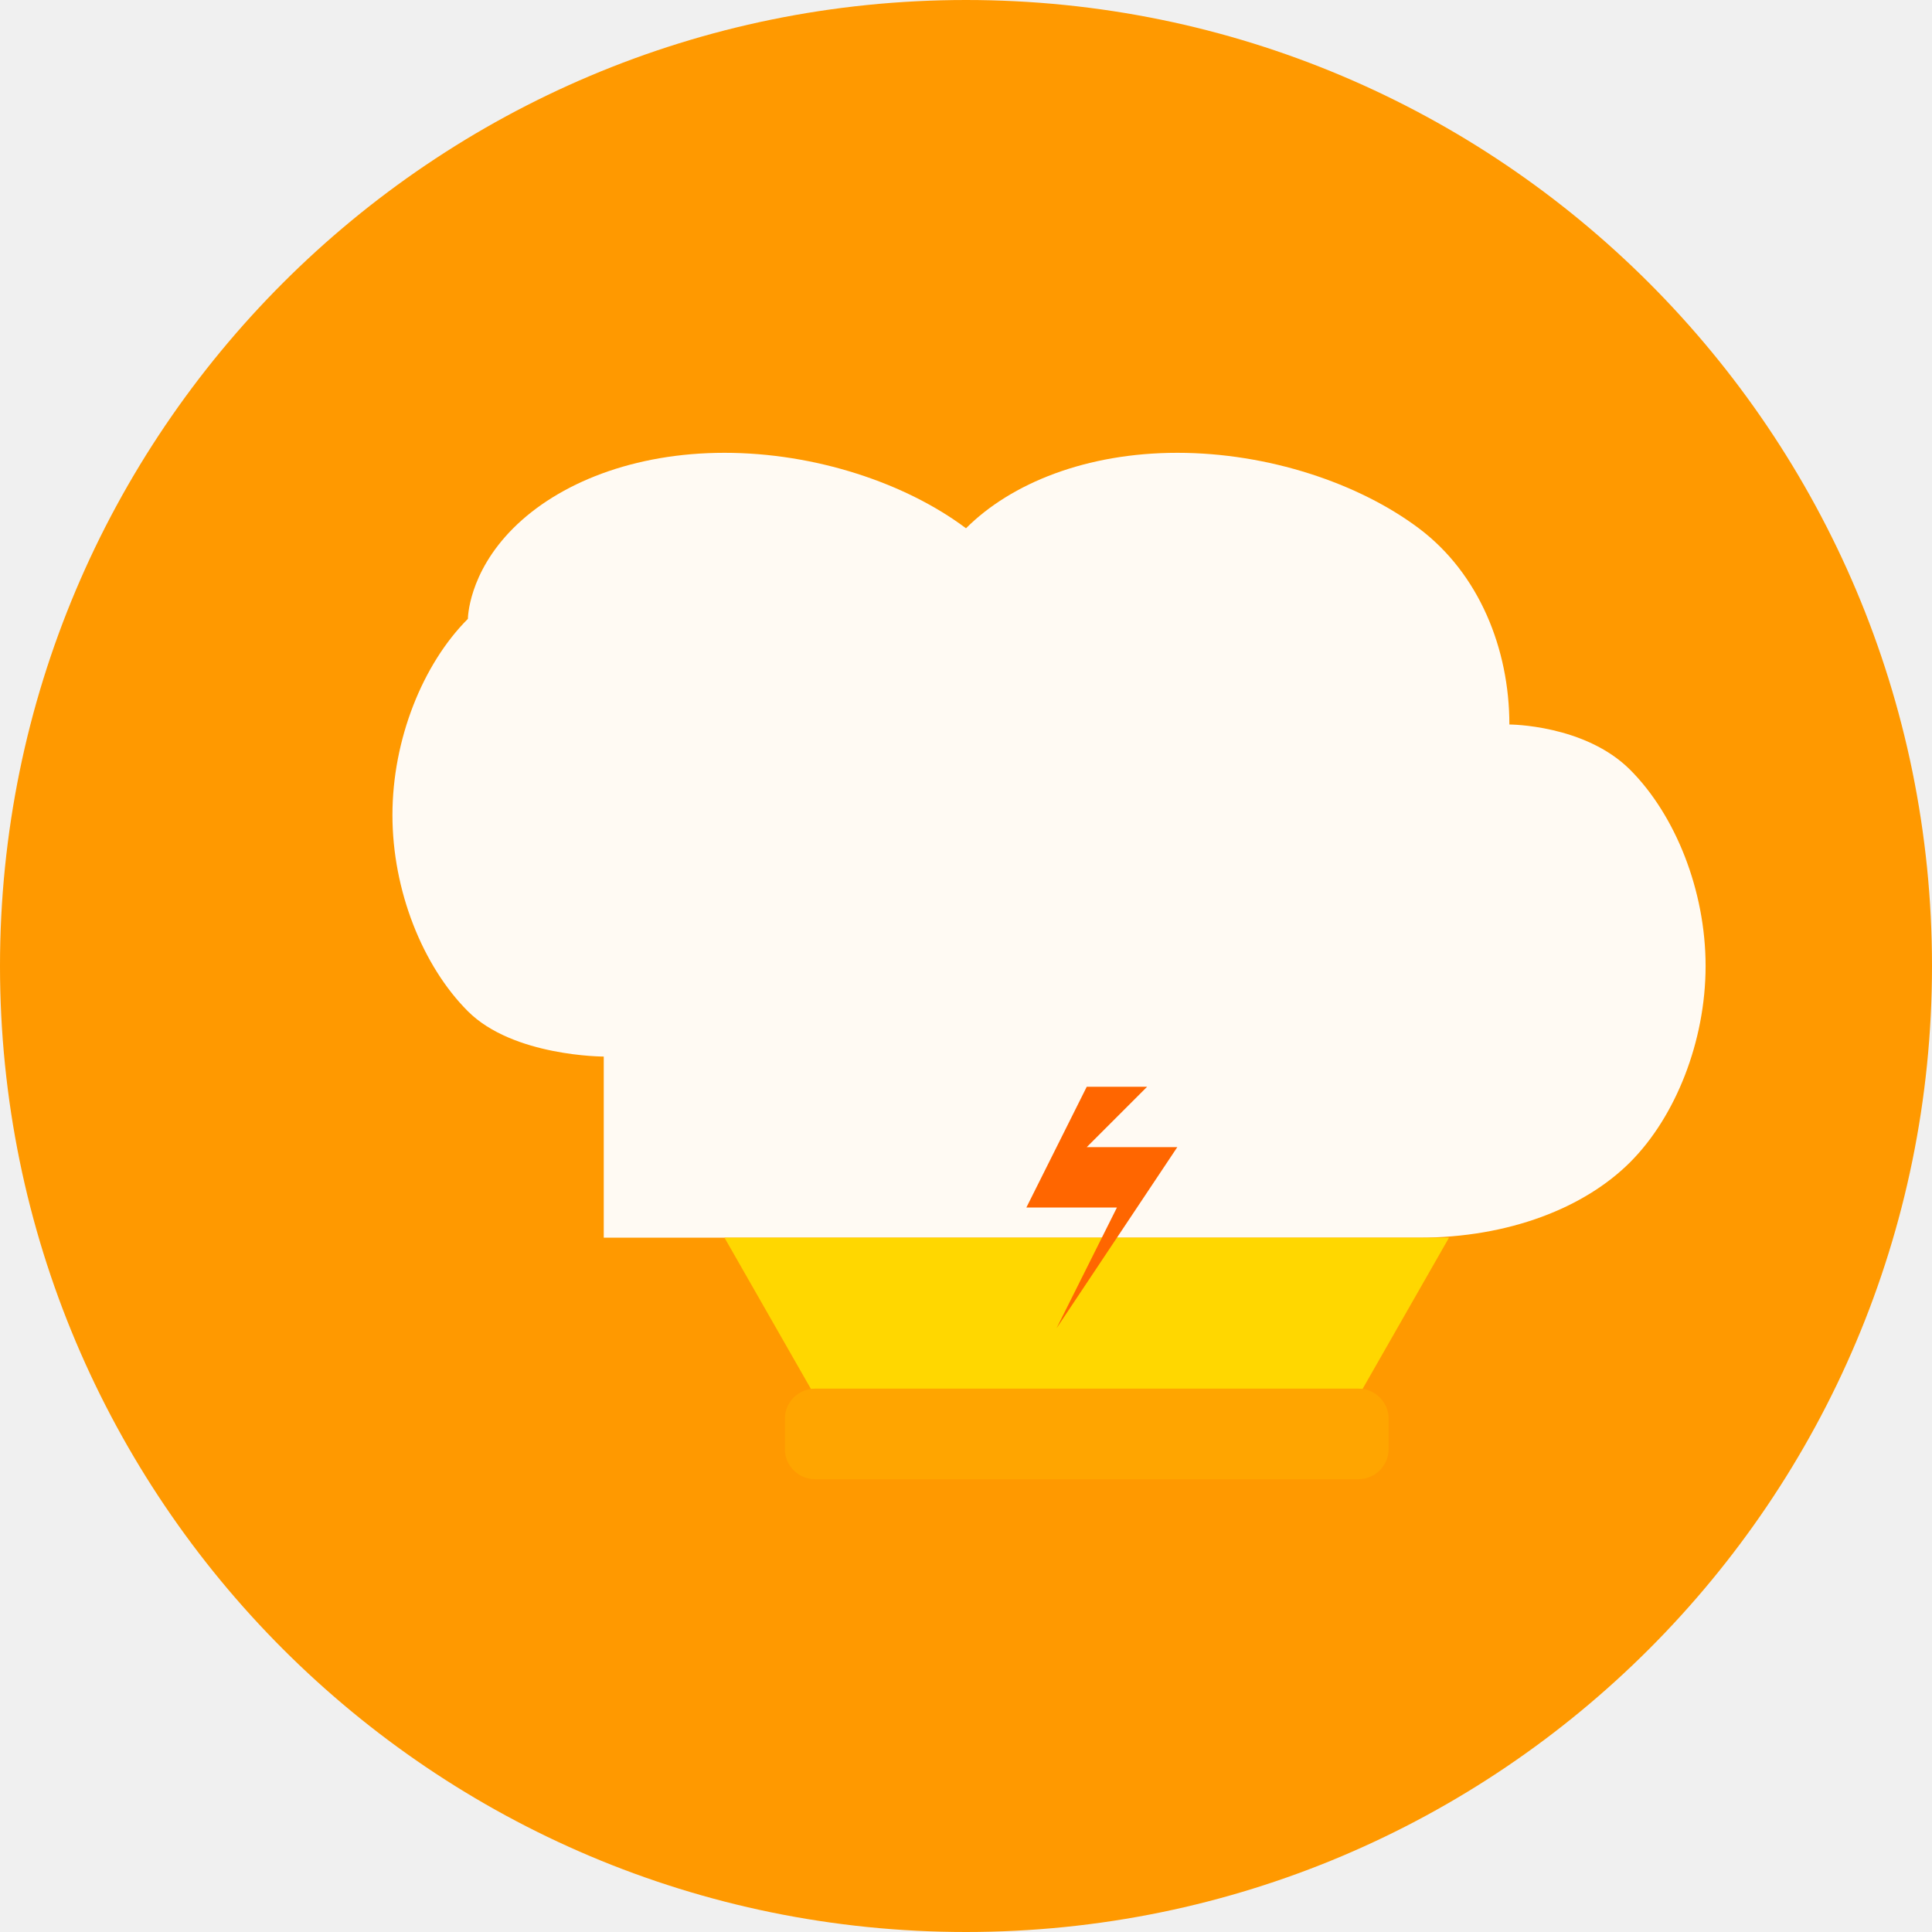
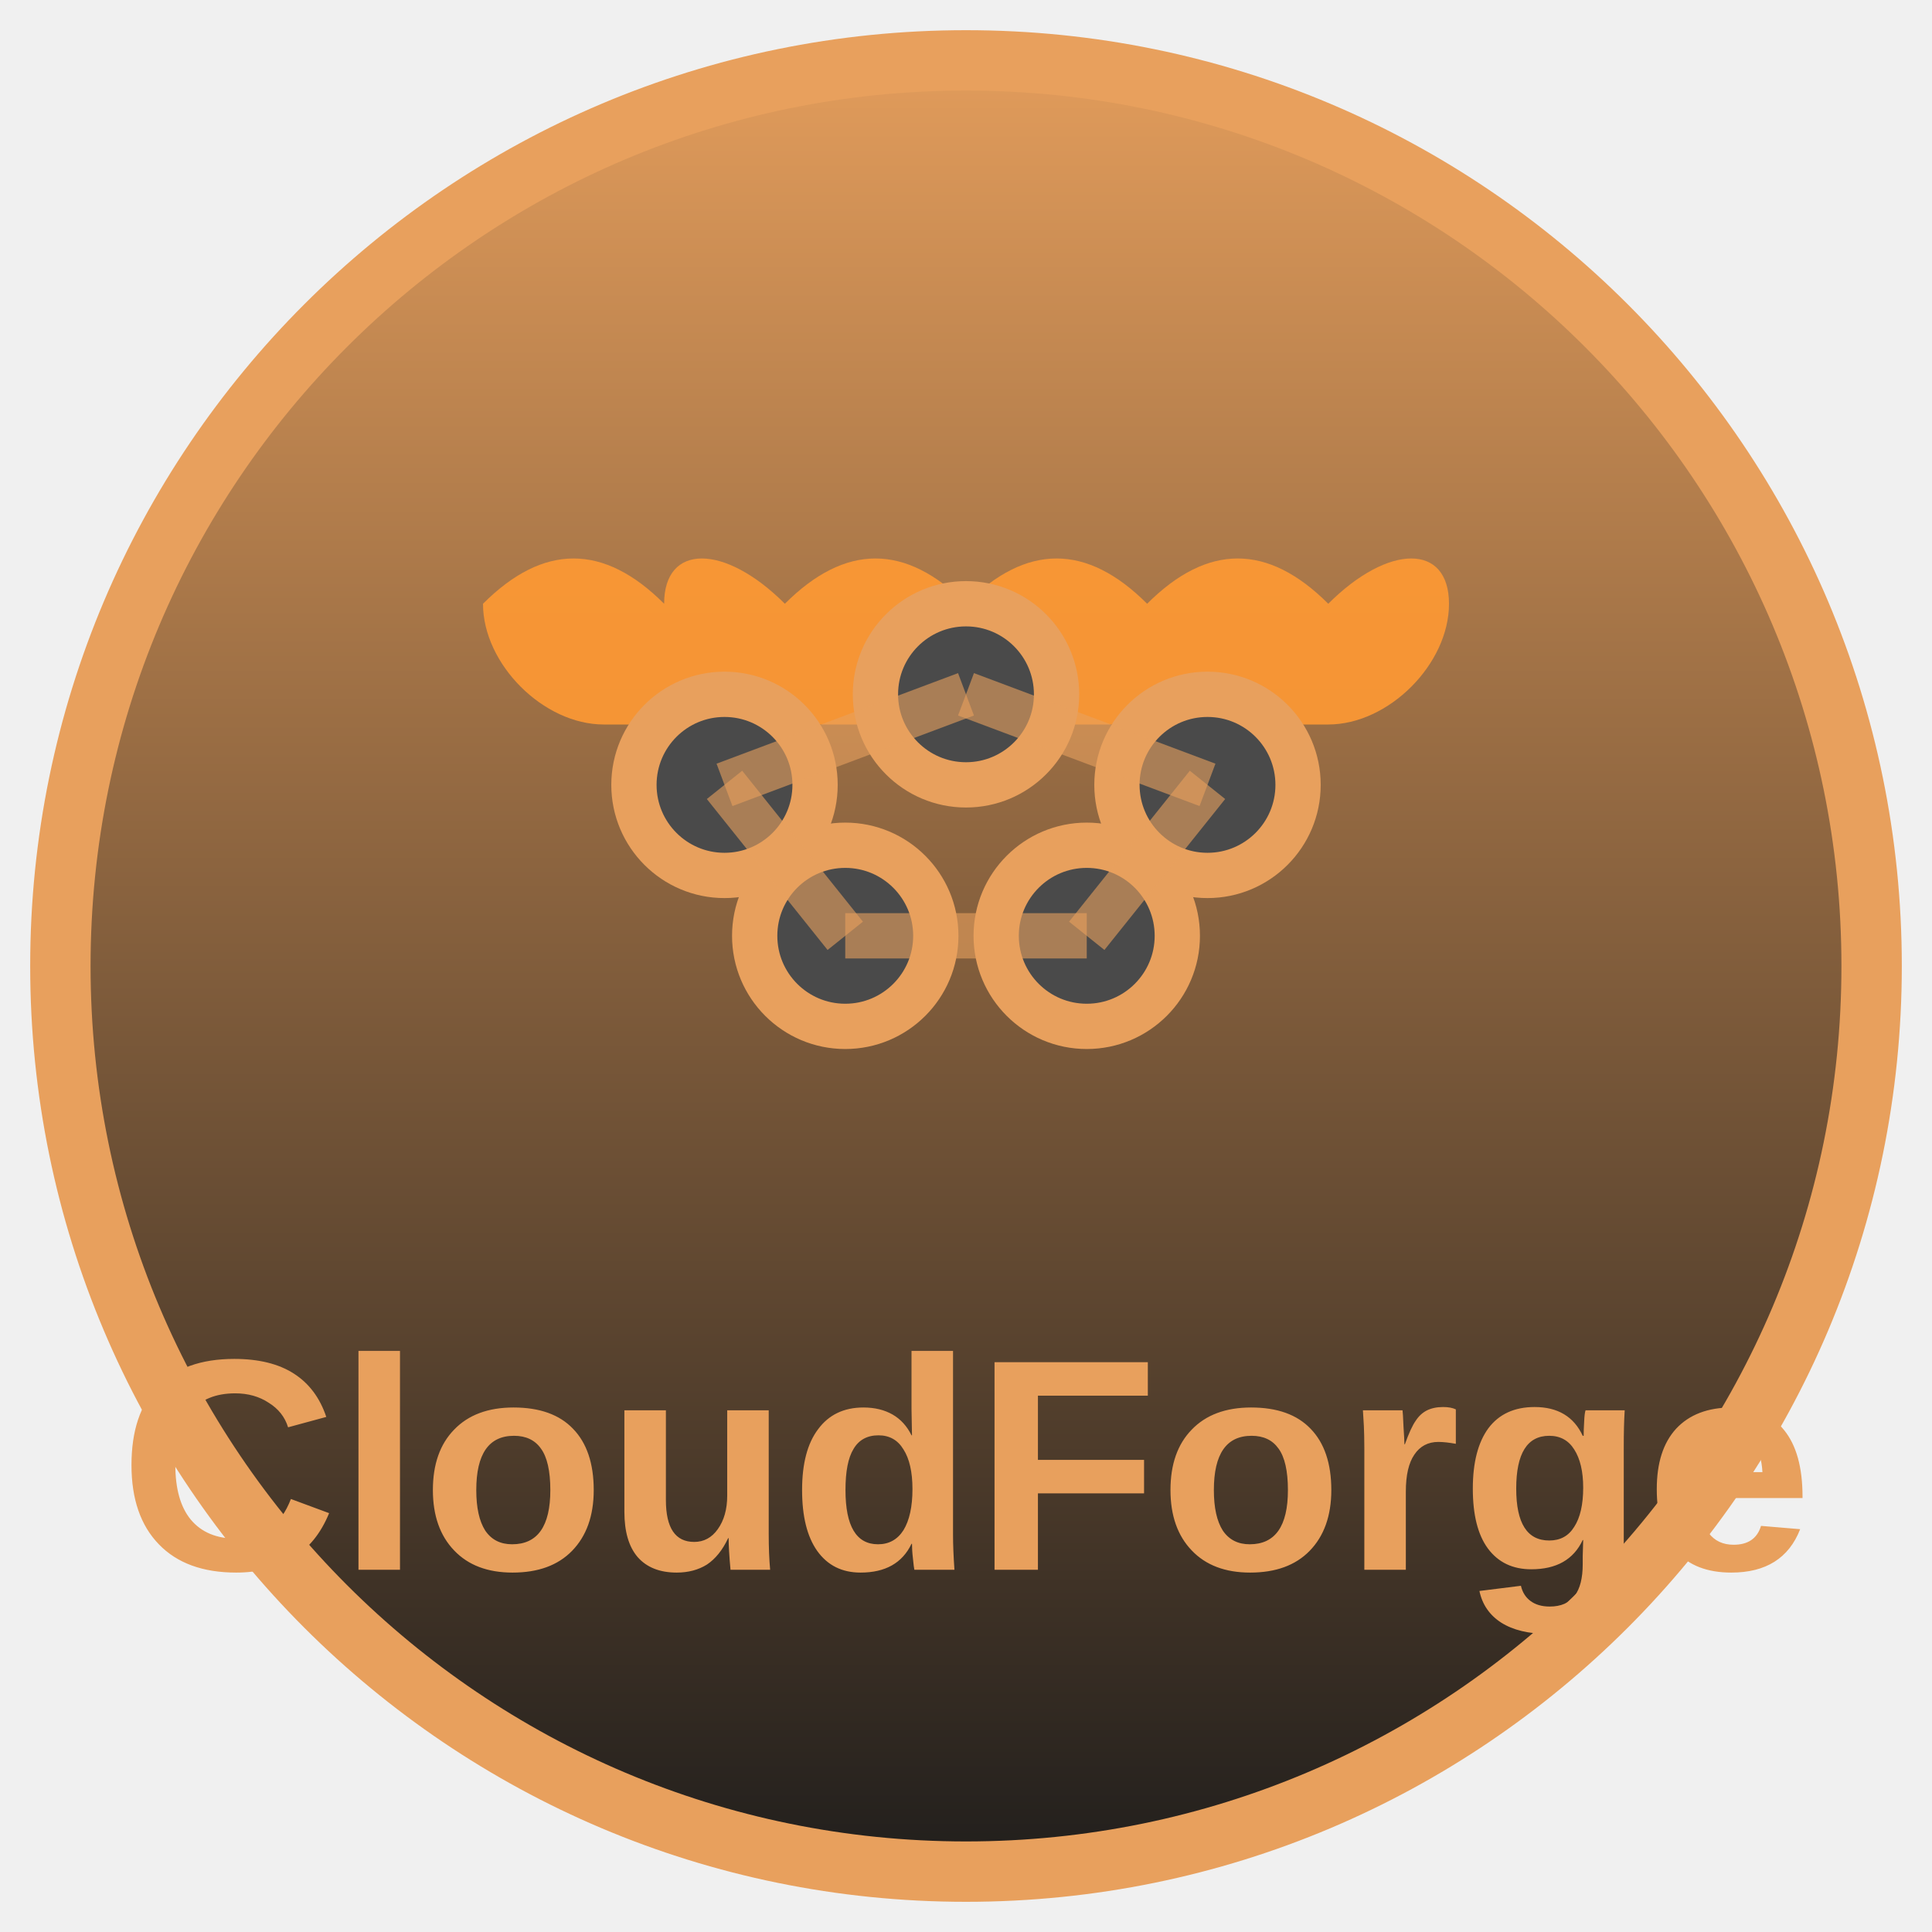
<svg xmlns="http://www.w3.org/2000/svg" width="64" height="64" viewBox="0 0 64 64" fill="none">
-   <circle cx="32" cy="32" r="32" fill="#FF9900" />
-   <path d="M20 35C20 35 17 35 15.5 33.5C14 32 13 29.5 13 27C13 24.5 14 22 15.5 20.5C15.5 20.5 15.5 19 17 17.5C18.5 16 21 15 24 15C27 15 30 16 32 17.5C33.5 16 36 15 39 15C42 15 45 16 47 17.5C49 19 50 21.5 50 24C50 24 52.5 24 54 25.5C55.5 27 56.5 29.5 56.5 32C56.5 34.5 55.5 37 54 38.5C52.5 40 50 41 47 41H20C20 41 20 35 20 35Z" fill="white" opacity="0.95" />
-   <path d="M24 41L28 48H44L48 41H24Z" fill="#FFD700" />
-   <rect x="26" y="46" width="20" height="3" rx="1" fill="#FFA500" />
-   <path d="M36 36L34 40L37 40L35 44L39 38L36 38L38 36Z" fill="#FF6600" />
+   <defs>
+     <linearGradient id="iconBadgeGradient" x1="32" y1="0" x2="32" y2="64" gradientUnits="userSpaceOnUse">
+       <stop offset="0%" stop-color="#E8A05D" />
+       <stop offset="100%" stop-color="#1A1A1A" />
+     </linearGradient>
+     <linearGradient id="iconCloudGradient" x1="32" y1="18" x2="32" y2="38" gradientUnits="userSpaceOnUse">
+       <stop offset="0%" stop-color="#FF9933" />
+       <stop offset="100%" stop-color="#CC6600" />
+     </linearGradient>
+   </defs>
+   <circle cx="32" cy="32" r="30" fill="url(#iconBadgeGradient)" stroke="#E8A05D" stroke-width="2" />
+   <g transform="translate(32, 28)">
+     <path d="M-10,-8 C-12,-10 -14,-10 -16,-8 C-16,-6 -14,-4 -12,-4 L12,-4 C14,-4 16,-6 16,-8 C16,-10 14,-10 12,-8 C10,-10 8,-10 6,-8 C4,-10 2,-10 0,-8 C-2,-10 -4,-10 -6,-8 C-8,-10 -10,-10 -10,-8 Z" fill="url(#iconCloudGradient)" opacity="0.9" />
+     <circle cx="-8" cy="-2" r="3" fill="#4A4A4A" stroke="#E8A05D" stroke-width="1.5" />
+     <circle cx="0" cy="-5" r="3" fill="#4A4A4A" stroke="#E8A05D" stroke-width="1.5" />
+     <circle cx="8" cy="-2" r="3" fill="#4A4A4A" stroke="#E8A05D" stroke-width="1.5" />
+     <circle cx="-4" cy="3" r="3" fill="#4A4A4A" stroke="#E8A05D" stroke-width="1.5" />
+     <circle cx="4" cy="3" r="3" fill="#4A4A4A" stroke="#E8A05D" stroke-width="1.5" />
+     <line x1="-8" y1="-2" x2="0" y2="-5" stroke="#E8A05D" stroke-width="1.5" opacity="0.6" />
+     <line x1="0" y1="-5" x2="8" y2="-2" stroke="#E8A05D" stroke-width="1.5" opacity="0.6" />
+     <line x1="-8" y1="-2" x2="-4" y2="3" stroke="#E8A05D" stroke-width="1.5" opacity="0.6" />
+     <line x1="8" y1="-2" x2="4" y2="3" stroke="#E8A05D" stroke-width="1.5" opacity="0.6" />
+     <line x1="-4" y1="3" x2="4" y2="3" stroke="#E8A05D" stroke-width="1.5" opacity="0.6" />
+   </g>
+   <text x="32" y="52" font-family="Arial, sans-serif" font-size="10" font-weight="700" fill="#E8A05D" text-anchor="middle">CloudForge</text>
</svg>
